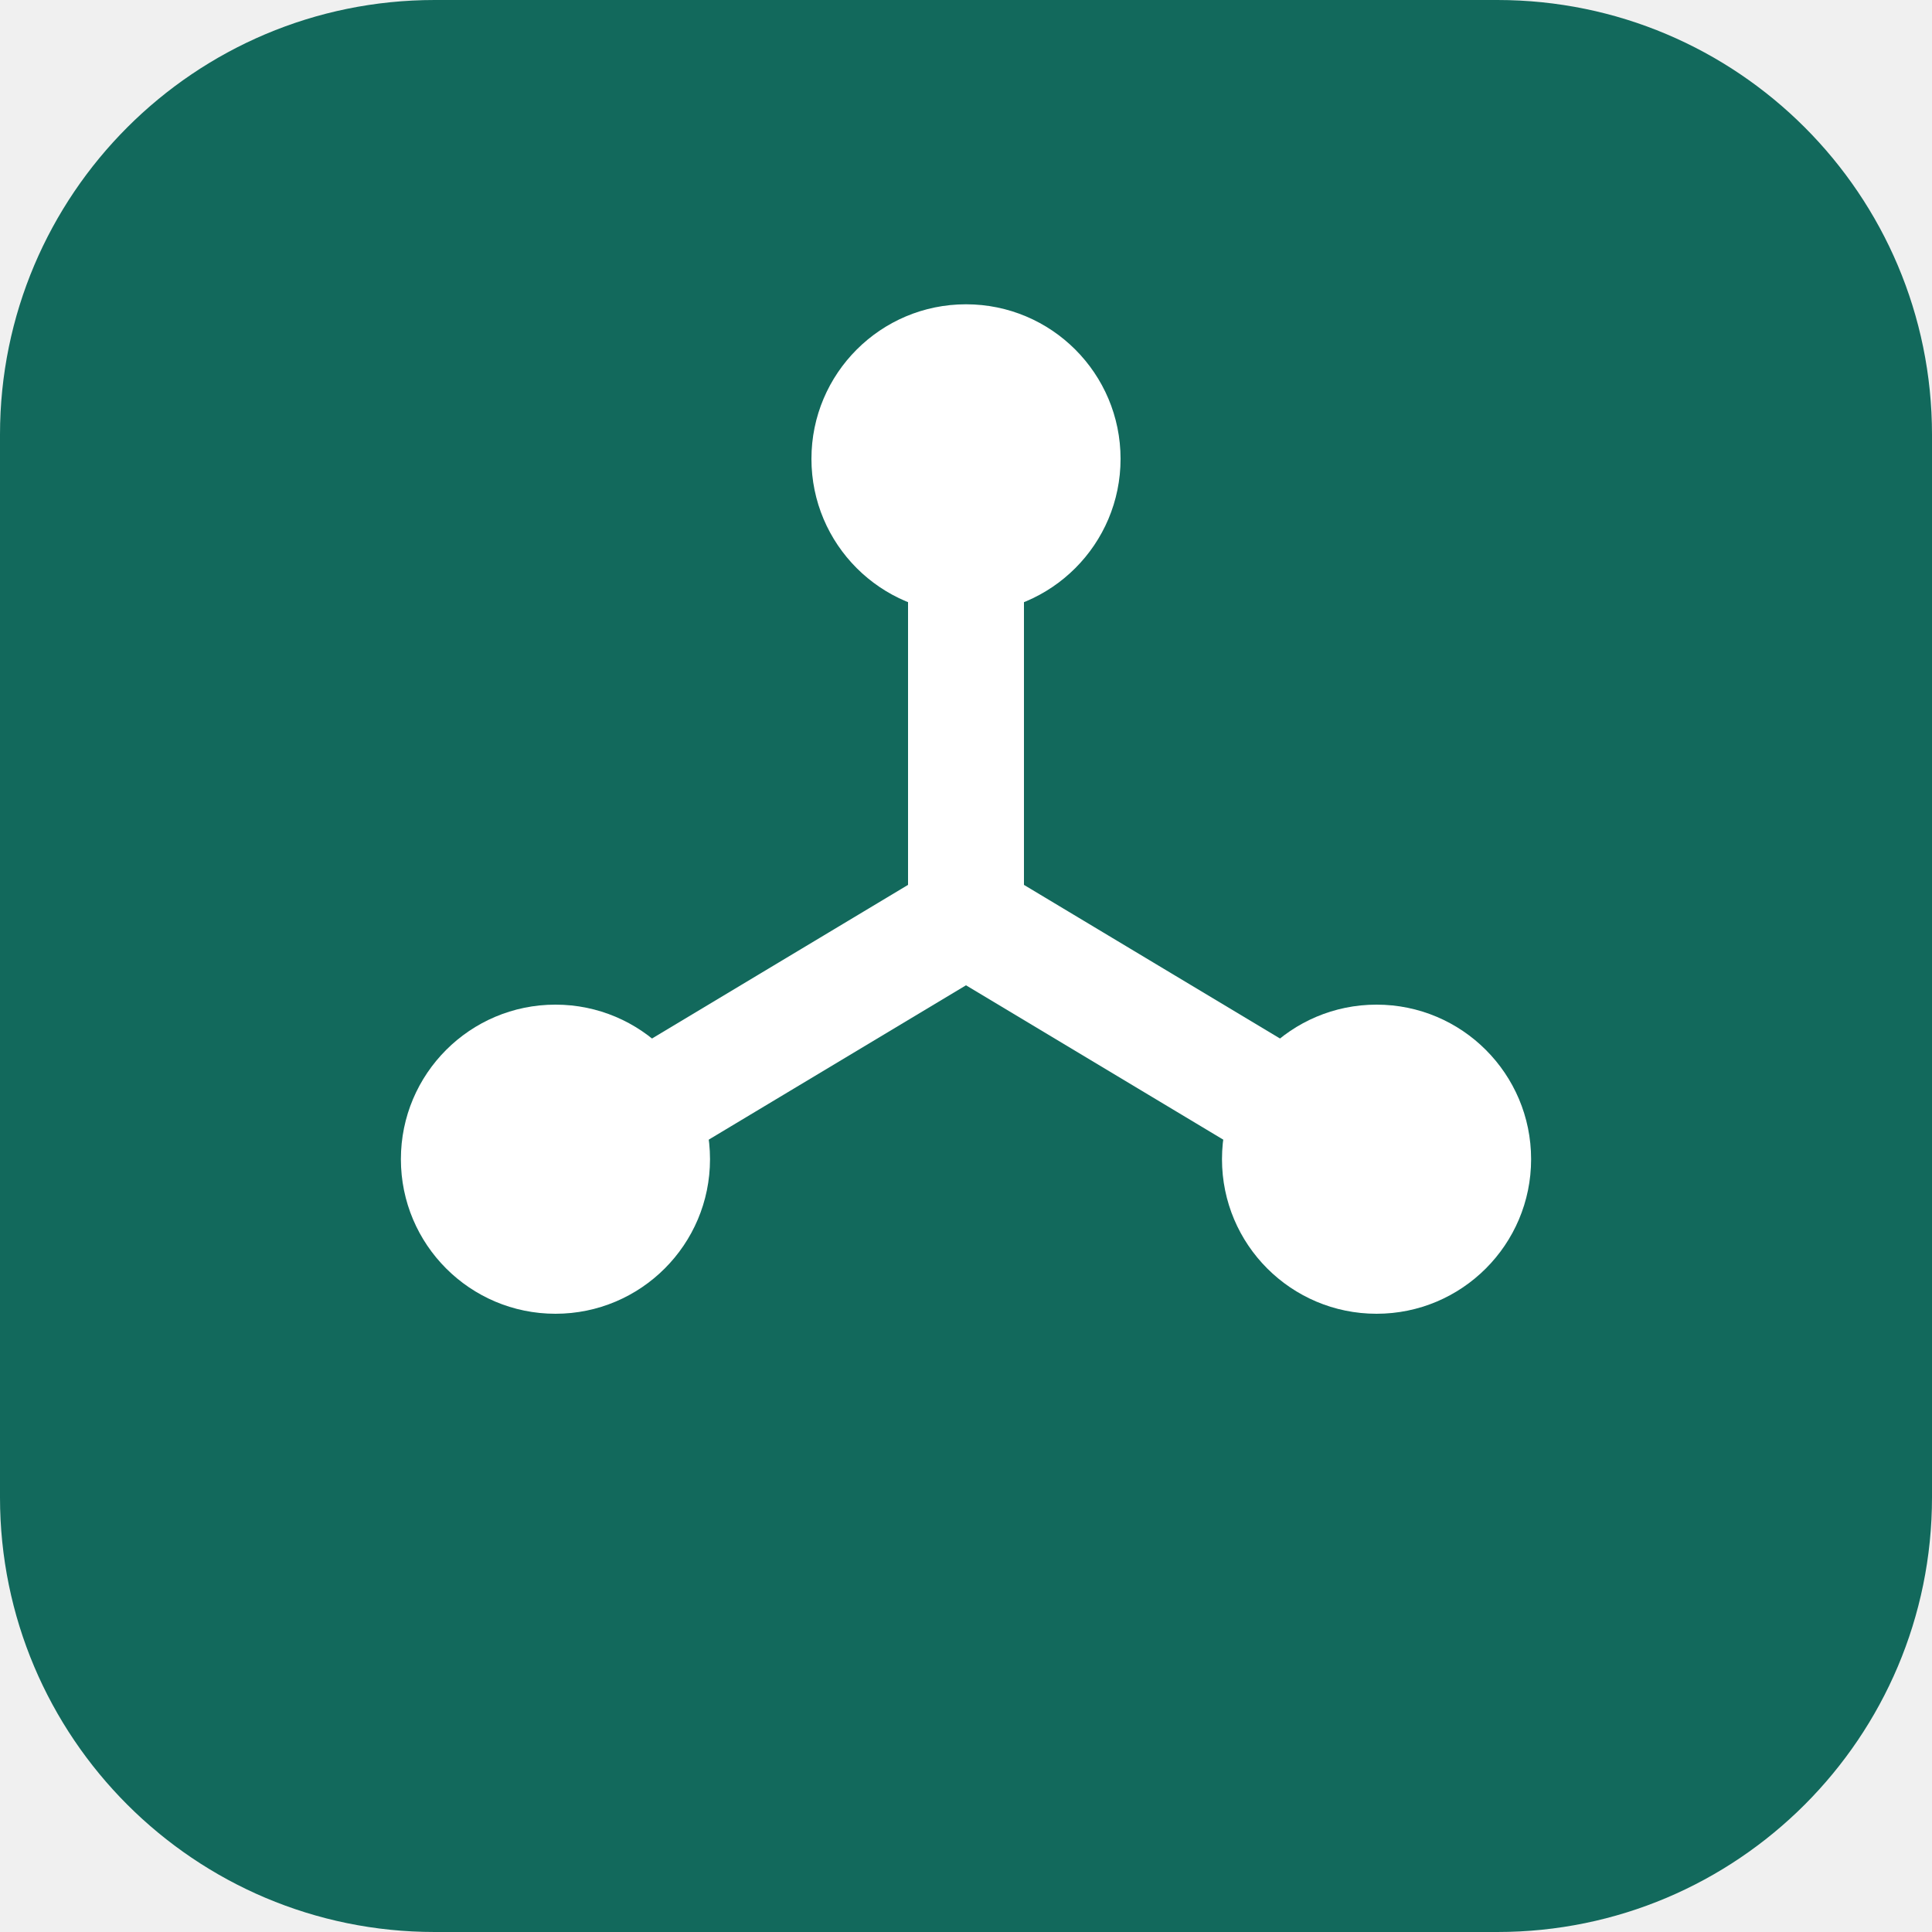
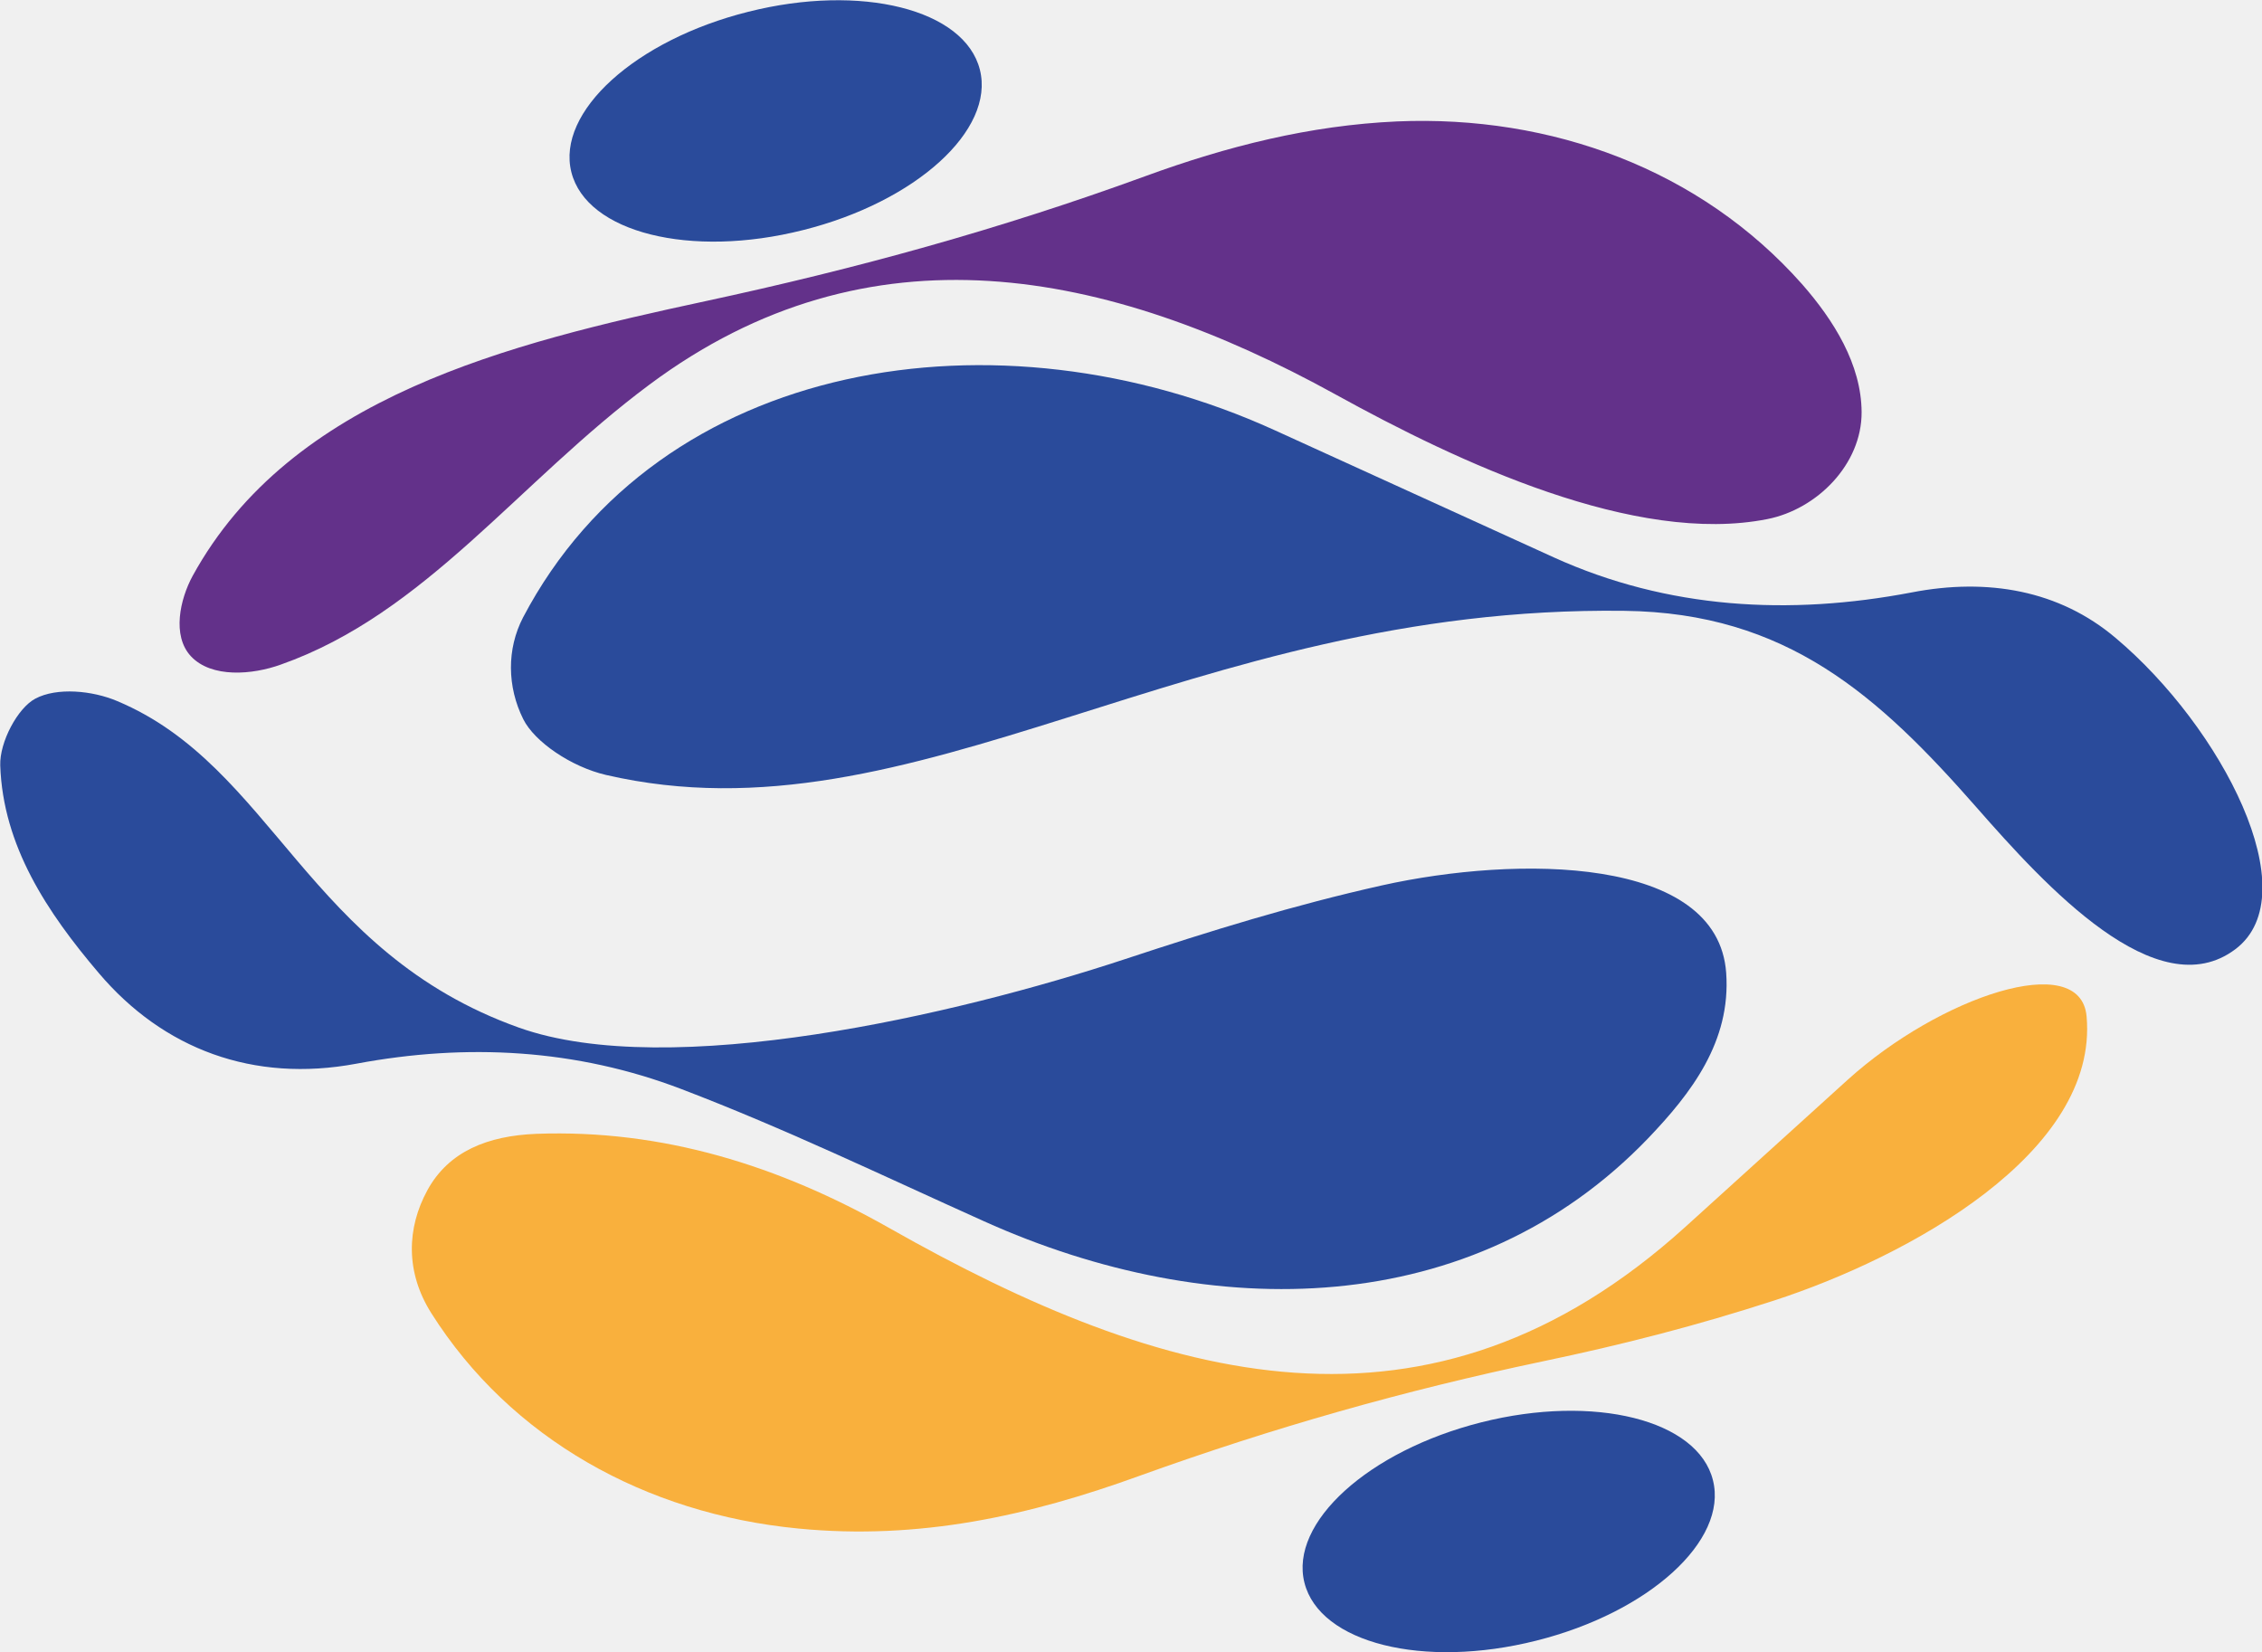
- <svg xmlns="http://www.w3.org/2000/svg" viewBox="0 0 40 40">
-   <rect width="40" height="40" rx="9" fill="#12695c" />
-   <g fill="none" stroke="#fff" stroke-width="2.4" stroke-linecap="round">
-     <path d="M20 10v9m0 0 7.5 4.5M20 19l-7.5 4.5" />
-   </g>
-   <g fill="#fff">
-     <circle cx="20" cy="9.5" r="3.2" />
-     <circle cx="28.5" cy="24" r="3.2" />
-     <circle cx="11.5" cy="24" r="3.2" />
-   </g>
+ <svg xmlns="http://www.w3.org/2000/svg" viewBox="371.77 369.68 92.20 67.33">
+   <path fill="#2a4b9b" d="M 462.89 408.37 C 459.69 410.79 455.12 405.77 452.34 402.60 C 448.34 398.04 444.60 394.66 437.98 394.58 C 420.13 394.35 409.10 404.19 396.47 401.27 C 395.05 400.94 393.56 399.92 393.10 399.00 C 392.44 397.68 392.42 396.14 393.09 394.85 C 398.63 384.30 412.43 382.08 423.71 387.21 L 435.10 392.40 C 439.75 394.51 444.71 394.78 449.69 393.83 C 452.79 393.23 455.71 393.74 458.01 395.69 C 462.32 399.32 465.86 406.12 462.89 408.37 " />
+   <path fill="#2a4b9b" d="M 442.13 409.34 C 442.33 412.14 440.70 414.25 438.95 416.08 C 431.82 423.51 421.16 423.65 411.87 419.46 C 407.73 417.60 403.80 415.70 399.53 414.07 C 395.26 412.44 390.79 412.20 386.30 413.04 C 382.09 413.83 378.42 412.44 375.80 409.35 C 373.69 406.87 371.89 404.16 371.78 400.88 C 371.75 399.93 372.49 398.54 373.21 398.16 C 374.09 397.69 375.54 397.83 376.55 398.26 C 382.89 400.92 384.29 408.49 392.92 411.57 C 399.07 413.76 410.75 411.05 417.62 408.78 C 421.13 407.62 424.49 406.58 428.11 405.77 C 433.60 404.55 441.79 404.55 442.13 409.34 " />
+   <path fill="#63318a" d="M 398.24 385.36 C 392.89 389.34 389.11 394.69 383.22 396.77 C 382.06 397.19 380.39 397.33 379.55 396.43 C 378.77 395.59 379.11 394.10 379.62 393.16 C 383.63 385.85 392.51 383.68 400.51 381.96 C 406.69 380.63 412.51 379.03 418.43 376.87 C 421.79 375.64 425.16 374.79 428.71 374.63 C 435.01 374.36 441.08 376.59 445.22 381.26 C 446.51 382.73 447.64 384.53 447.65 386.48 C 447.66 388.61 445.83 390.44 443.81 390.84 C 438.43 391.91 431.24 388.54 426.19 385.75 C 416.90 380.63 407.19 378.69 398.24 385.36 " />
+   <path fill="#f9b03d" d="M 404.31 431.99 C 398.08 431.39 392.58 428.32 389.35 423.21 C 388.29 421.53 388.35 419.74 389.19 418.20 C 390.06 416.61 391.65 415.98 393.63 415.90 C 398.78 415.71 403.53 417.20 408 419.73 C 419.23 426.10 430.04 429.13 440.47 419.69 L 447.09 413.69 C 450.82 410.32 456.57 408.36 456.82 411.11 C 457.32 416.68 449.53 420.92 444.10 422.69 C 440.96 423.71 437.89 424.50 434.63 425.18 C 428.97 426.37 423.66 427.88 418.22 429.84 C 413.73 431.47 409.24 432.47 404.31 431.99 " />
+   <path fill="#2a4b9b" d="M 441.59 430.02 C 442.21 432.48 438.98 435.41 434.39 436.56 C 429.79 437.72 425.56 436.66 424.94 434.20 C 424.32 431.75 427.55 428.82 432.15 427.66 C 436.75 426.50 440.98 427.56 441.59 430.02 " />
+   <path fill="#2a4b9b" d="M 411.71 372.52 C 412.33 374.98 409.10 377.91 404.50 379.06 C 399.91 380.22 395.68 379.16 395.06 376.70 C 394.44 374.24 397.67 371.31 402.27 370.16 C 406.87 369.00 411.09 370.06 411.71 372.52 " />
</svg>
